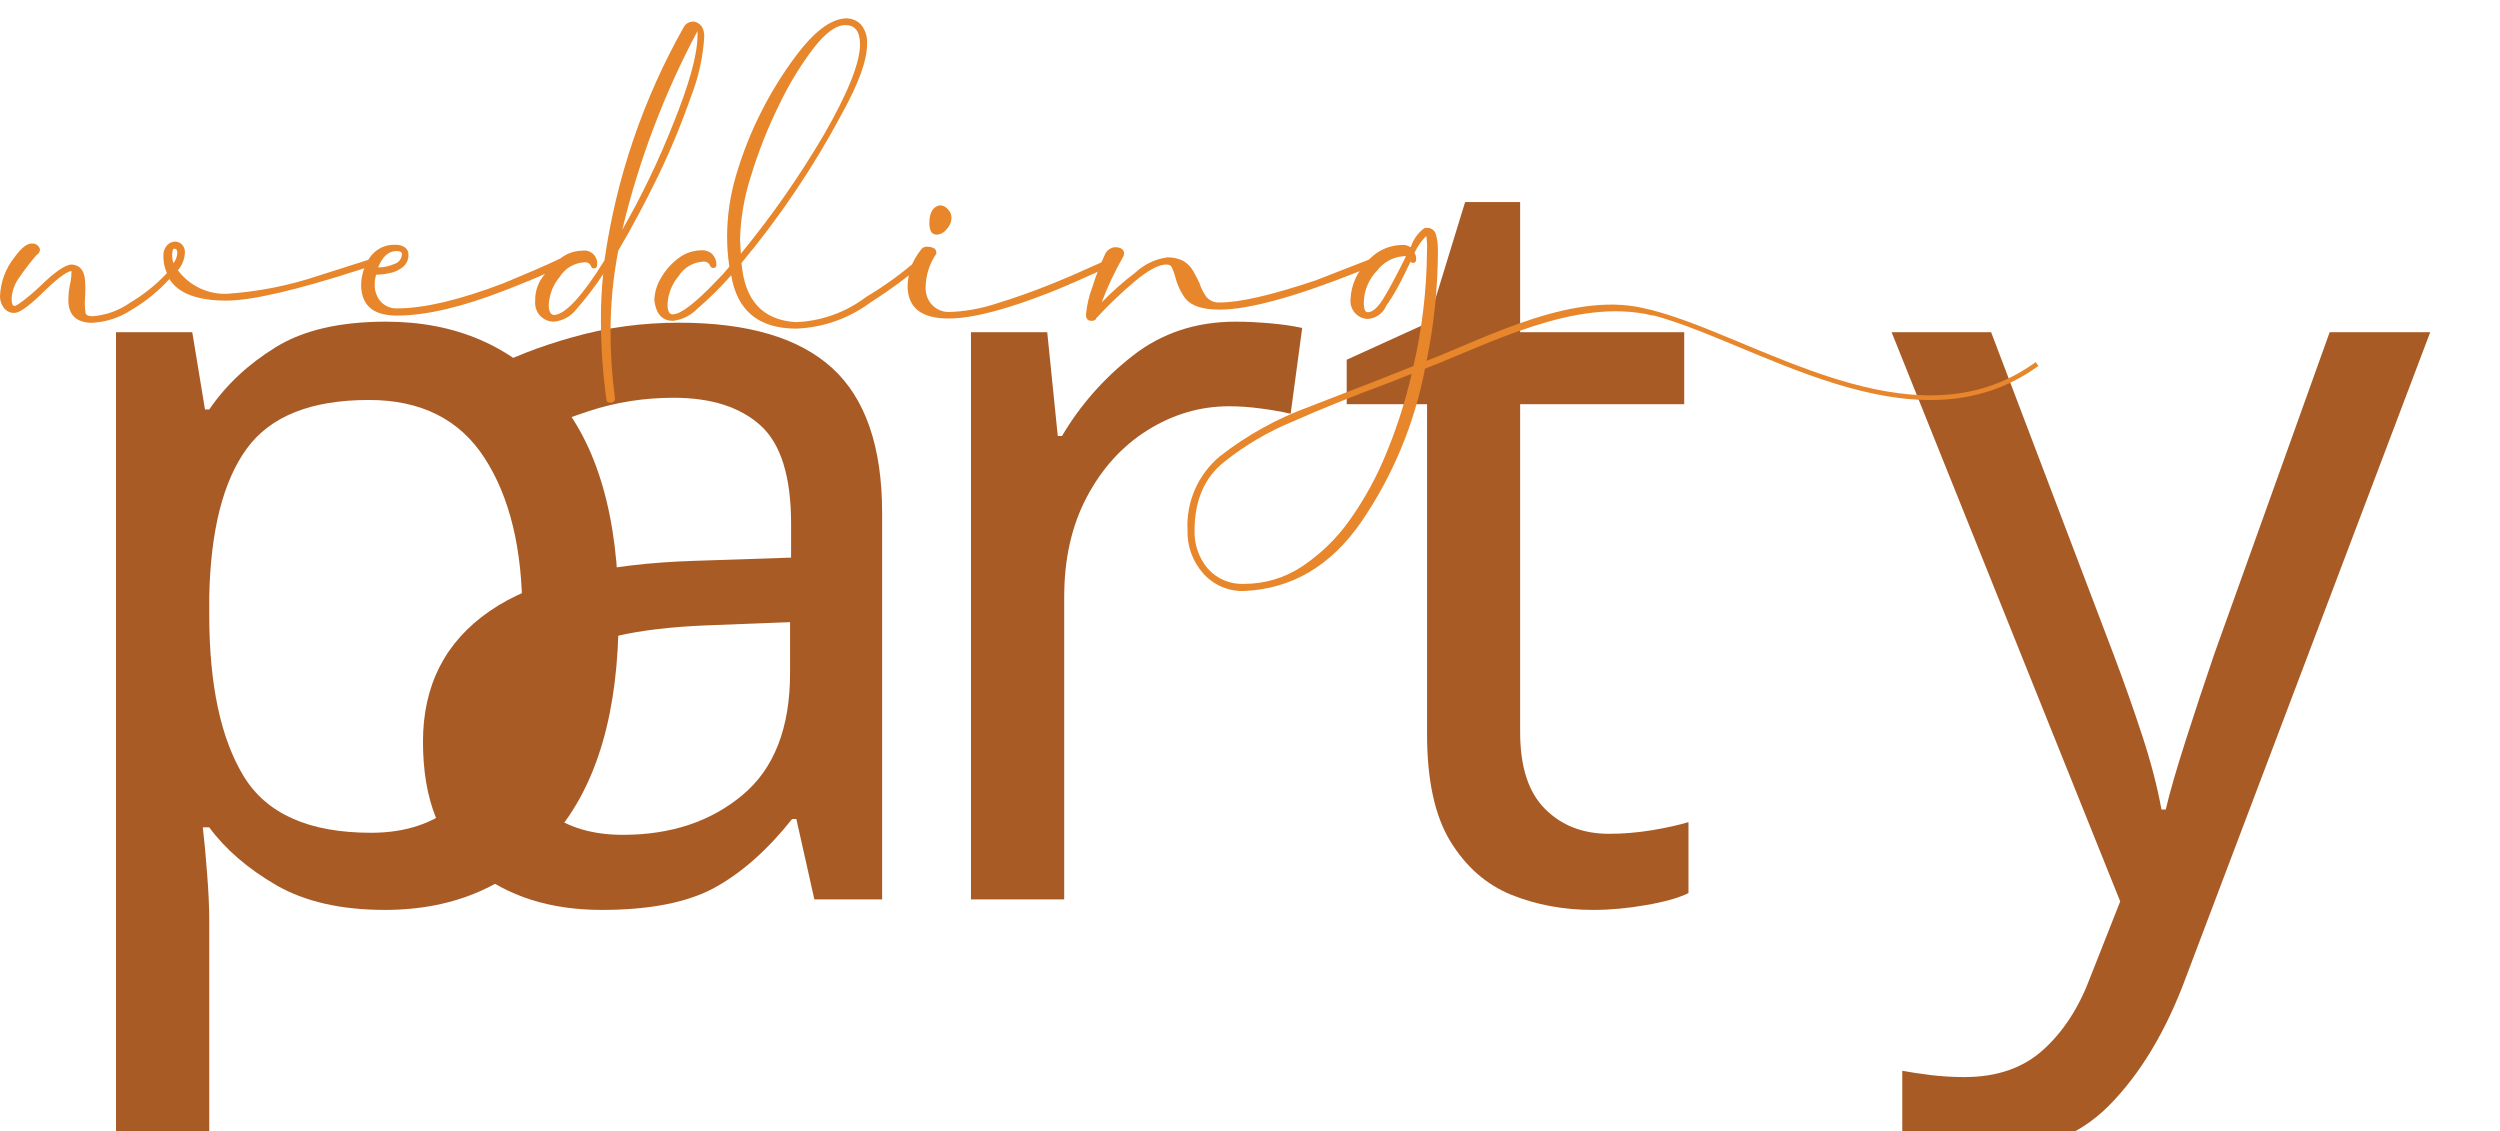
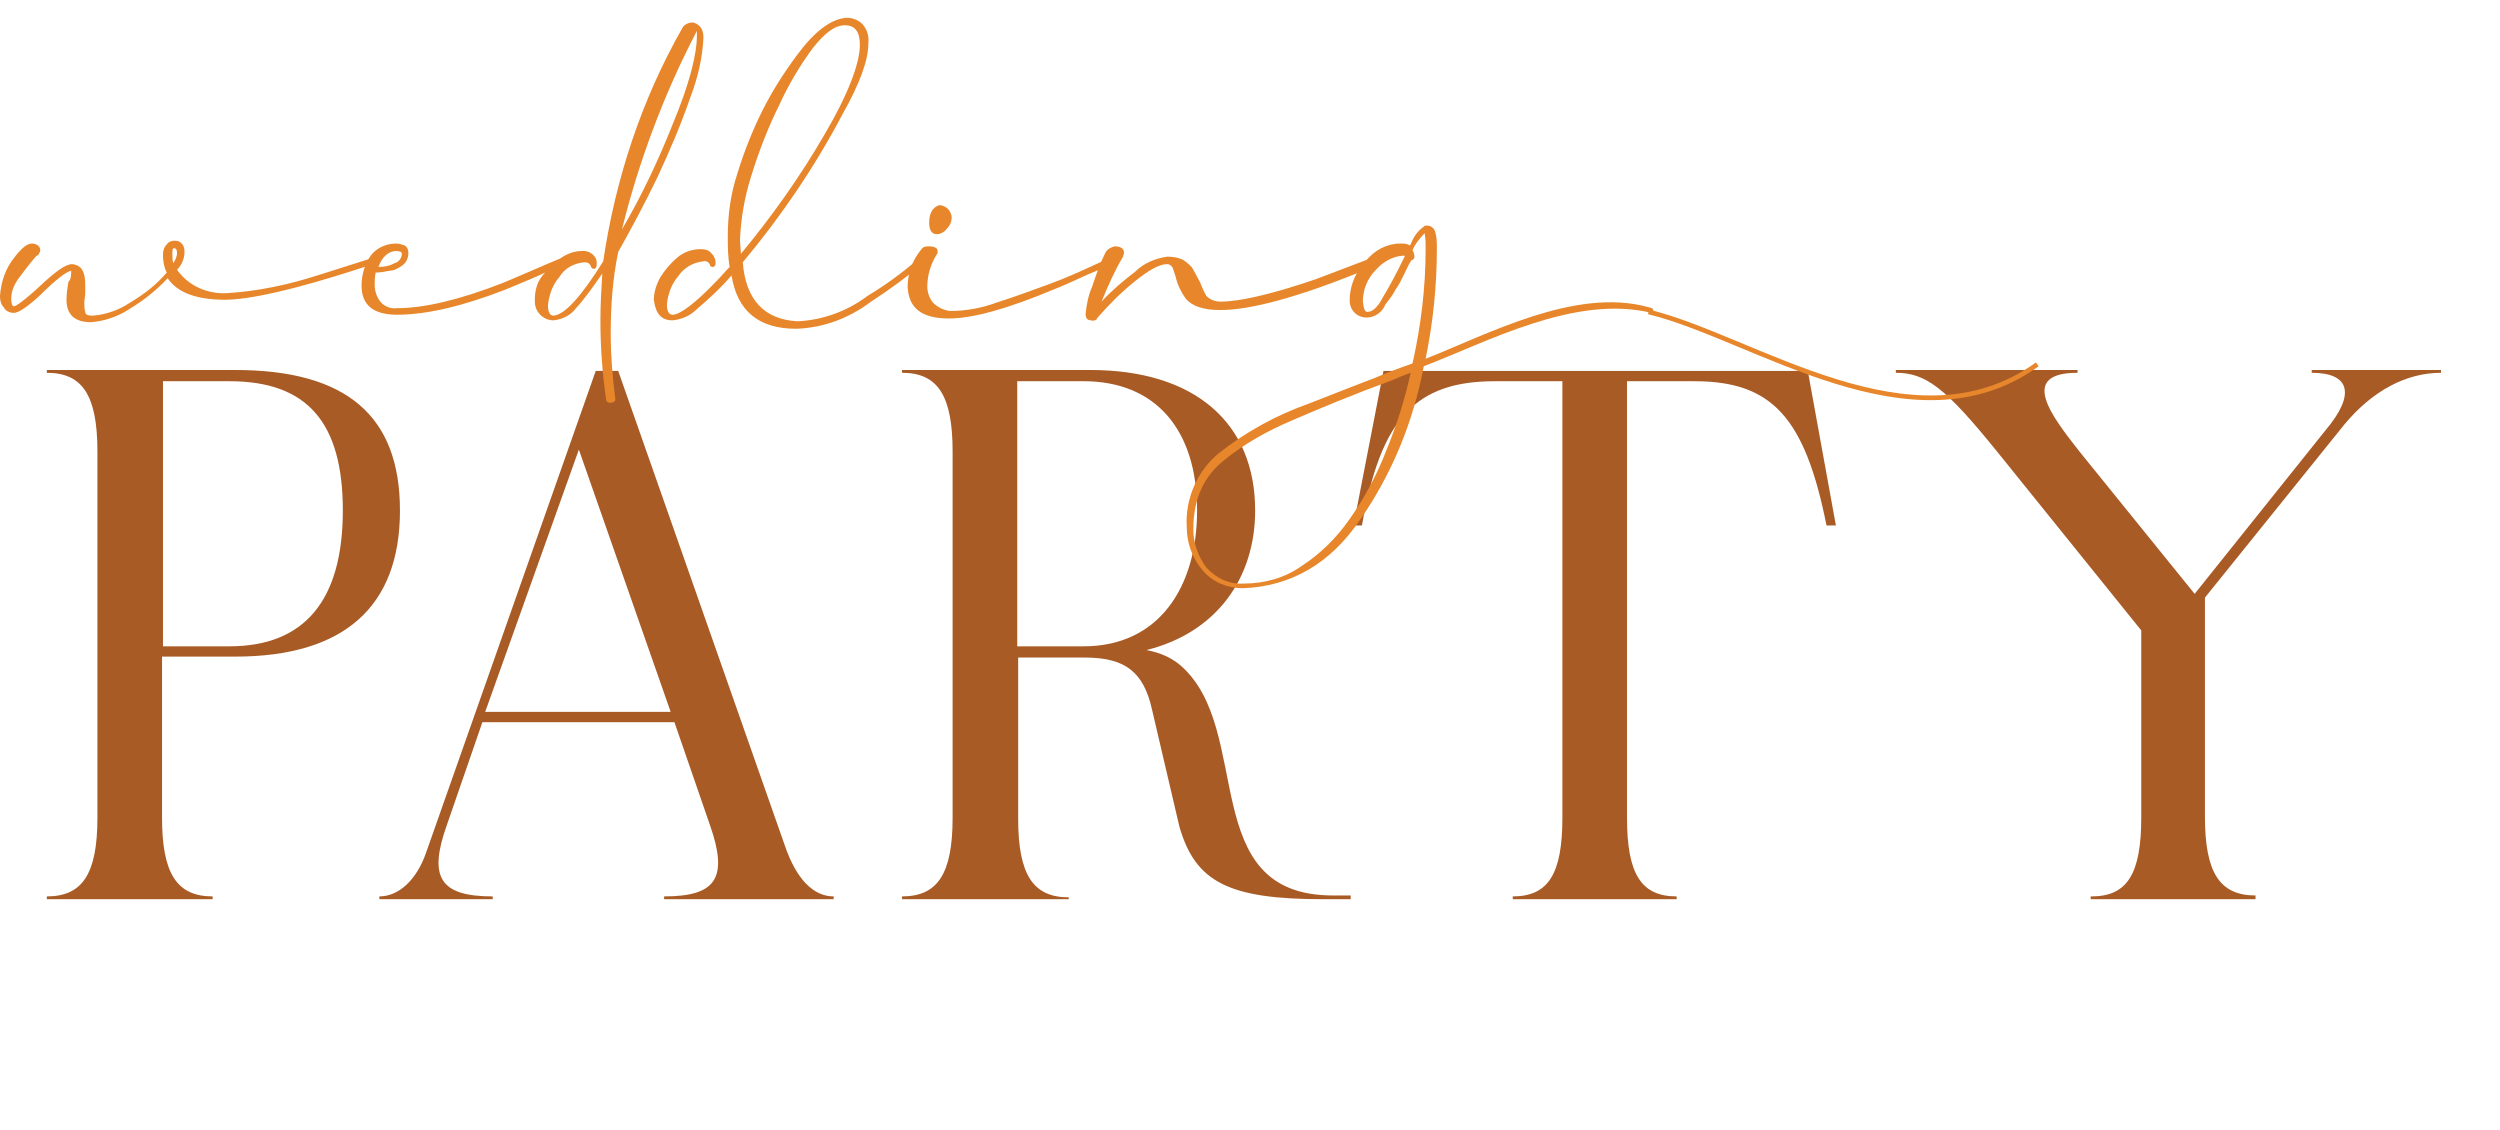
- <svg xmlns="http://www.w3.org/2000/svg" viewBox="0 0 266.88 120.63">
-   <defs>
-     <style>.cls-1{font-size:112.95px;fill:#a95b26;font-family:Rusillaserif-Regular, Rusilla serif;letter-spacing:-0.04em;}.cls-2{letter-spacing:0.04em;}.cls-3{letter-spacing:0.03em;}.cls-4{letter-spacing:0.05em;}.cls-5{fill:none;stroke:#e7862b;stroke-miterlimit:10;stroke-width:0.5px;}.cls-6{fill:#e7862b;}</style>
-   </defs>
-   <g id="Layer_2" data-name="Layer 2">
-     <g id="Layer_1-2" data-name="Layer 1">
-       <text class="cls-1" transform="translate(2.79 96.01)">p<tspan class="cls-2" x="37.16" y="0">a</tspan>
-         <tspan x="91.27" y="0">r</tspan>
-         <tspan class="cls-3" x="139.16" y="0">t</tspan>
-         <tspan class="cls-4" x="199.03" y="0">y</tspan>
-       </text>
-       <path class="cls-5" d="M176,33.28C187.17,36,204.2,48.5,217.46,38.86" />
-       <path class="cls-6" d="M7.63,28.93c-.58.07-1.67.92-3.3,2.54C3,32.75,2.05,33.4,1.55,33.4A1.33,1.33,0,0,1,.4,32.85,2,2,0,0,1,0,31.64a7.11,7.11,0,0,1,1.58-4.22C2.27,26.48,2.86,26,3.37,26a.84.84,0,0,1,.89.58.57.57,0,0,1-.07.36l-.12.16a.28.28,0,0,1-.15.1,26.53,26.53,0,0,0-1.86,2.42,4.13,4.13,0,0,0-.82,2.25c0,.53.1.79.31.79S2.73,32,4.26,30.58C5.86,29,7,28.24,7.66,28.24c1,.07,1.44.79,1.44,2.17a7.54,7.54,0,0,1,0,.91c0,.33-.05.66-.05,1a8.2,8.2,0,0,0,.07,1c0,.29.28.44.76.44a8,8,0,0,0,4-1.44,18,18,0,0,0,3.94-3.16,4.39,4.39,0,0,1-.38-1.89,1.56,1.56,0,0,1,.38-1.07,1.18,1.18,0,0,1,.89-.41,1.06,1.06,0,0,1,.71.31,1.15,1.15,0,0,1,.32.86,3.08,3.08,0,0,1-.75,1.89,6.25,6.25,0,0,0,5.29,2.51,38.94,38.94,0,0,0,9.69-1.92L40,27.52c.25,0,.38.1.38.31s-.06.34-.18.34a17.11,17.11,0,0,1-1.78.62q-10.22,3.3-14.26,3.3-4.64,0-6.08-2.3A17.28,17.28,0,0,1,14,33.1a8.43,8.43,0,0,1-4.15,1.36c-1.7,0-2.55-.85-2.55-2.4a7.79,7.79,0,0,1,.21-1.86A6.25,6.25,0,0,0,7.63,28.93Zm10.89-.83A2,2,0,0,0,18.93,27c0-.3-.1-.45-.31-.45s-.19.21-.24.62A2.63,2.63,0,0,0,18.52,28.1Z" />
-       <path class="cls-6" d="M65.25,43c-.35,0-.52-.13-.52-.38a62.4,62.4,0,0,1-.58-8.35,44.48,44.48,0,0,1,.24-5A34.89,34.89,0,0,1,61.54,33a3.45,3.45,0,0,1-2.41,1.34,2,2,0,0,1-2-2.17,4.21,4.21,0,0,1,1.07-2.95c-.62.3-2,.88-4.23,1.75q-6.93,2.71-11.58,2.72c-2.47,0-3.75-1-3.84-3.13a5.35,5.35,0,0,1,.92-3.06,3.15,3.15,0,0,1,2.79-1.37,1.69,1.69,0,0,1,.92.25.9.9,0,0,1,.42.81,1.61,1.61,0,0,1-.59,1.31,3.14,3.14,0,0,1-1.39.65,6.76,6.76,0,0,1-1.46.17A3.34,3.34,0,0,0,40,30.41a2.67,2.67,0,0,0,.63,1.77,2.24,2.24,0,0,0,1.77.74q4.31,0,11.34-2.68c2.41-1,4.43-1.85,6.08-2.65a3.87,3.87,0,0,1,2.34-.83,1.37,1.37,0,0,1,1.58,1.52c0,.25-.11.37-.34.37s-.22-.08-.31-.24A.66.66,0,0,0,62.4,28a3.31,3.31,0,0,0-2.65,1.56,5,5,0,0,0-1.17,3c0,.71.21,1.07.62,1.07,1.19-.12,3-2.06,5.33-5.84a71,71,0,0,1,8.52-25,1.16,1.16,0,0,1,1.06-.48c.71.16,1.07.7,1.07,1.61a21.07,21.07,0,0,1-1.41,6.38,82.37,82.37,0,0,1-3.52,8.5Q68.14,23.13,66,26.76a45.2,45.2,0,0,0-.82,8.73,52.54,52.54,0,0,0,.48,7.08A.45.45,0,0,1,65.25,43ZM40.37,28.55a4.29,4.29,0,0,0,1.7-.36,1.15,1.15,0,0,0,.84-1.05c0-.23-.19-.34-.58-.34C41.48,26.8,40.83,27.38,40.37,28.55Zm26.05-4a86.6,86.6,0,0,0,5.41-11.24q2.63-6.49,2.63-9.52,0-.44,0-.48A89.14,89.14,0,0,0,66.42,24.57Z" />
-       <path class="cls-6" d="M85,35.08q-6,0-6.94-5.7A36.87,36.87,0,0,1,74.4,33a4.33,4.33,0,0,1-2.55,1.25c-1.15,0-1.81-.72-2-2.17a4.9,4.9,0,0,1,.69-2.37,6.86,6.86,0,0,1,1.84-2.11,4.07,4.07,0,0,1,2.49-.88,1.52,1.52,0,0,1,1.22.47,1.59,1.59,0,0,1,.39,1.05c0,.25-.11.37-.34.37a.39.39,0,0,1-.34-.24.68.68,0,0,0-.73-.44,3.31,3.31,0,0,0-2.64,1.56,5,5,0,0,0-1.17,3c0,.71.18,1.07.55,1.07q1.27,0,4.67-3.57a17.86,17.86,0,0,0,1.38-1.52,21,21,0,0,1-.24-3.3,23,23,0,0,1,1-6.59,39.53,39.53,0,0,1,2.71-6.77A40.44,40.44,0,0,1,84.9,6.05c1.93-2.59,3.71-4,5.36-4.09a2.2,2.2,0,0,1,1.67.68,3,3,0,0,1,.63,2.1q0,2.55-2.68,7.39A93.68,93.68,0,0,1,79.16,28.07q.48,6,5.81,6.32a13.26,13.26,0,0,0,7.52-2.71,36.89,36.89,0,0,0,5.61-4.09.27.27,0,0,1,.17-.07c.29,0,.44.12.44.34a.38.38,0,0,1-.13.28,53.55,53.55,0,0,1-5.67,4.16A14.19,14.19,0,0,1,85,35.08Zm-5.91-8a99,99,0,0,0,8.87-12.71Q91.8,7.7,91.81,4.74c0-1.37-.52-2.06-1.55-2.06s-2.11.81-3.38,2.42a34.52,34.52,0,0,0-3.71,6.1,49.74,49.74,0,0,0-3,7.58A23.93,23.93,0,0,0,79,25.6Z" />
-       <path class="cls-6" d="M101.26,34c-2.87,0-4.32-1.12-4.37-3.37a6.25,6.25,0,0,1,1.38-3.91.76.76,0,0,1,.75-.38,1.4,1.4,0,0,1,.66.15.49.49,0,0,1,.27.43l0,.17a6.5,6.5,0,0,0-1.14,3.65,2.66,2.66,0,0,0,.6,1.71,2.48,2.48,0,0,0,1.84.86,17.81,17.81,0,0,0,5-.87c1.94-.59,3.83-1.26,5.69-2s3.41-1.43,4.67-2l2-.89c.27,0,.41.11.41.34a.54.54,0,0,1,0,.21c0,.06-.07.1-.12.1s-.73.36-2,.94-2.79,1.26-4.62,2Q105.07,34,101.26,34ZM100,25.05c-.53,0-.79-.42-.79-1.24,0-1.1.37-1.73,1.1-1.89a1.14,1.14,0,0,1,.89.43,1.38,1.38,0,0,1,.38.91,1.79,1.79,0,0,1-.52,1.2A1.43,1.43,0,0,1,100,25.05Z" />
-       <path class="cls-6" d="M116.51,34.25c-.39,0-.58-.22-.58-.68a11.12,11.12,0,0,1,.67-2.89A27.77,27.77,0,0,1,118,27.07a1.32,1.32,0,0,1,1-.68c.64,0,1,.23,1,.68v0a.8.8,0,0,1-.14.41,33.67,33.67,0,0,0-2.26,4.81,31.62,31.62,0,0,1,3.6-3.19,6.25,6.25,0,0,1,3.37-1.62,3.49,3.49,0,0,1,1.81.41,3,3,0,0,1,1,1.05c.24.43.46.85.67,1.29a4.87,4.87,0,0,0,.73,1.46,1.74,1.74,0,0,0,1.47.6c2.1,0,5.52-.79,10.23-2.37l6.26-2.44h0l.07-.07a.87.87,0,0,1,.31.19.38.38,0,0,1,.07.26V28c0,.05,0,.1-.1.17l-1.89.76q-10.35,4.13-15,4.12c-1.84,0-3-.39-3.65-1.17a6.6,6.6,0,0,1-1.1-2.37,4.51,4.51,0,0,0-.34-.92c-.07-.23-.27-.35-.62-.35-.8,0-1.92.6-3.37,1.81A46.3,46.3,0,0,0,117,34l0,.07a.91.91,0,0,0-.17.12A.46.46,0,0,1,116.51,34.25Z" />
-       <path class="cls-6" d="M150.6,27.9c-.26.48-.48,1-.69,1.41-.32.64-.61,1.19-.86,1.65A17.52,17.52,0,0,1,148,32.61,2.32,2.32,0,0,1,146,34.05a1.92,1.92,0,0,1-1.82-2.17,5.82,5.82,0,0,1,1.68-3.83,4.9,4.9,0,0,1,3.71-1.9,1.46,1.46,0,0,1,1,.24l.07-.11A4,4,0,0,1,152,24.39l.12-.06a.34.34,0,0,1,.15,0,.93.93,0,0,1,1,.65,5.56,5.56,0,0,1,.23,1.76,58.68,58.68,0,0,1-1.21,11.78c6.37-2.45,16-7.7,23.81-5.46.35.09.48.12.48.38a.3.3,0,0,1-.17.24c-8.23-2-17.69,3.17-24.29,5.67a43.3,43.3,0,0,1-6.84,16.42q-4.87,7-12.5,7.32a5.57,5.57,0,0,1-4.33-1.87,6.63,6.63,0,0,1-1.68-4.59,9.63,9.63,0,0,1,3.43-7.9,34.91,34.91,0,0,1,9.62-5.33l4.61-1.79,2.59-1c.93-.36,2.22-.88,3.87-1.54a55.77,55.77,0,0,0,1.44-12.17,8.24,8.24,0,0,0-.07-1.71A5.86,5.86,0,0,0,151,27a1.06,1.06,0,0,1,.17.69.33.33,0,0,1-.37.38A.24.24,0,0,1,150.6,27.9ZM132.8,62.33A11.11,11.11,0,0,0,139,60.47a19.44,19.44,0,0,0,5.12-5,35.24,35.24,0,0,0,3.95-7.28,53,53,0,0,0,2.63-8.28c-.59.22-1.27.49-2,.79Q142.49,43,138,45a29.94,29.94,0,0,0-7.28,4.28q-3.19,2.5-3.2,7.35a6.05,6.05,0,0,0,1.43,4.09A4.88,4.88,0,0,0,132.8,62.33Zm13.23-29c.5,0,1.05-.49,1.65-1.46s1.36-2.4,2.3-4.28l.1-.24a.54.54,0,0,0-.27,0A3.91,3.91,0,0,0,147,28.9a5,5,0,0,0-1.41,3.36C145.58,33,145.73,33.33,146,33.33Z" />
+ <svg xmlns="http://www.w3.org/2000/svg" version="1.1" id="Layer_1" x="0px" y="0px" viewBox="0 0 266.9 120.6" style="enable-background:new 0 0 266.9 120.6;" xml:space="preserve">
+   <style type="text/css">
+ 	.st0{enable-background:new    ;}
+ 	.st1{fill:#A95B26;}
+ 	.st2{fill:none;stroke:#E7862B;stroke-width:0.5;stroke-miterlimit:10;}
+ 	.st3{fill:#E7862B;}
+ </style>
+   <g id="Layer_2_1_">
+     <g id="Layer_1-2">
+       <g class="st0">
+         <path class="st1" d="M5,96v-0.3c3.8,0,5.4-2.4,5.4-8.4V48.2c0-6-1.6-8.4-5.4-8.4v-0.3h20.1c11.9,0,17.6,4.9,17.6,15     c0,10.3-6,15.6-17.6,15.6h-7.8v17.2c0,6,1.6,8.4,5.4,8.4V96H5z M17.4,40.8V69h7.1c8,0,12.1-4.9,12.1-14.5     c0-9.4-3.8-13.8-12.1-13.8H17.4z" />
+       </g>
+       <g class="st0">
+         <path class="st1" d="M40.5,96v-0.3c2.1,0,4-1.8,5-4.7l18.1-51.4h2.4l17.8,50.7c1.2,3.5,3,5.4,5.2,5.4V96H70.9v-0.3     c5.5,0,6.9-1.9,4.9-7.6l-3.8-11H51.5l-3.8,11c-2,5.6-0.7,7.6,4.9,7.6V96H40.5z M51.8,76h19.8l-9.8-28L51.8,76z" />
+       </g>
+       <g class="st0">
+         <path class="st1" d="M96.3,96v-0.3c3.8,0,5.4-2.4,5.4-8.4V48.2c0-6-1.6-8.4-5.4-8.4v-0.3h20.1c11.1,0,17.6,5.6,17.6,15     c0,7.1-4,13-11.6,14.9c1.6,0.3,2.8,0.9,3.7,1.7c7.8,6.9,1.6,24.5,16.2,24.5h1.9V96h-2.9c-10.1,0-13.7-1.8-15.4-7.8L123,75.8     c-0.9-4.1-2.9-5.6-7.2-5.6h-7.1v17.2c0,6,1.6,8.4,5.4,8.4V96H96.3z M108.6,40.8V69h7.1c8,0,12.1-6.3,12.1-14.5     c0-8.7-4.5-13.8-12.1-13.8H108.6z" />
+       </g>
+       <g class="st0">
+         <path class="st1" d="M161.5,95.7c3.8,0,5.3-2.4,5.3-8.4V40.7h-7.2c-8.5,0-12.2,4-14.2,15.4h-0.9l3.2-16.5h45.3l3,16.5H195     c-2.3-11.5-5.8-15.4-14.1-15.4h-7.2v46.6c0,6,1.5,8.4,5.3,8.4V96h-17.5V95.7z" />
+       </g>
+       <g class="st0">
+         <path class="st1" d="M223.3,95.7c3.8,0,5.3-2.4,5.3-8.4v-20l-15.4-19.1c-5.5-6.8-7.6-8.4-10.8-8.4v-0.3h19.4v0.3     c-6.4,0-2.7,4.7,0.2,8.4l12.3,15.2l14-17.5c3.2-3.8,2.6-6.1-1.5-6.1v-0.3h13.8v0.3c-3.7,0-7.3,1.9-10.3,5.5l-14.9,18.5v23.4     c0,6,1.6,8.4,5.4,8.4V96h-17.6V95.7z" />
+       </g>
+       <path class="st2" d="M176,33.3c11.2,2.7,28.2,15.2,41.5,5.6" />
+       <path class="st3" d="M7.6,28.9C7.1,29,6,29.8,4.3,31.5C3,32.7,2,33.4,1.5,33.4c-0.5,0-0.9-0.2-1.1-0.6C0.1,32.5,0,32.1,0,31.6    c0.1-1.5,0.6-3,1.6-4.2C2.3,26.5,2.9,26,3.4,26c0.4,0,0.8,0.2,0.9,0.6c0,0.1,0,0.3-0.1,0.4l-0.1,0.2c0,0-0.1,0.1-0.2,0.1    c-0.7,0.8-1.3,1.6-1.9,2.4c-0.5,0.7-0.8,1.4-0.8,2.2c0,0.5,0.1,0.8,0.3,0.8s1.2-0.7,2.7-2.1C5.9,29,7,28.2,7.7,28.2    c1,0.1,1.4,0.8,1.4,2.2c0,0.3,0,0.6,0,0.9c0,0.3-0.1,0.7-0.1,1c0,0.3,0,0.7,0.1,1c0,0.3,0.3,0.4,0.8,0.4c1.4-0.1,2.8-0.6,4-1.4    c1.5-0.9,2.8-1.9,3.9-3.2c-0.3-0.6-0.4-1.2-0.4-1.9c0-0.4,0.1-0.8,0.4-1.1c0.2-0.3,0.5-0.4,0.9-0.4c0.3,0,0.5,0.1,0.7,0.3    c0.2,0.2,0.3,0.5,0.3,0.9c0,0.7-0.3,1.4-0.8,1.9c1.2,1.7,3.2,2.6,5.3,2.5c3.3-0.2,6.6-0.9,9.7-1.9l6-1.9c0.2,0,0.4,0.1,0.4,0.3    s-0.1,0.3-0.2,0.3c-0.6,0.2-1.2,0.4-1.8,0.6c-6.8,2.2-11.6,3.3-14.3,3.3c-3.1,0-5.1-0.8-6.1-2.3c-1.2,1.3-2.6,2.4-4.1,3.3    c-1.2,0.8-2.7,1.3-4.1,1.4c-1.7,0-2.6-0.8-2.6-2.4c0-0.6,0.1-1.3,0.2-1.9C7.6,29.8,7.6,29.4,7.6,28.9z M18.5,28.1    c0.2-0.3,0.4-0.7,0.4-1.1c0-0.3-0.1-0.5-0.3-0.5s-0.2,0.2-0.2,0.6C18.4,27.5,18.4,27.8,18.5,28.1z" />
+       <path class="st3" d="M65.2,43c-0.3,0-0.5-0.1-0.5-0.4c-0.4-2.8-0.6-5.6-0.6-8.4c0-1.7,0.1-3.3,0.2-5c-0.9,1.3-1.8,2.6-2.8,3.7    c-0.6,0.8-1.5,1.2-2.4,1.3c-1.1,0-2-0.9-2-2c0-0.1,0-0.1,0-0.2c0-1.1,0.3-2.1,1.1-2.9c-0.6,0.3-2,0.9-4.2,1.8    c-4.6,1.8-8.5,2.7-11.6,2.7c-2.5,0-3.8-1-3.8-3.1c0-1.1,0.3-2.2,0.9-3.1c0.6-0.9,1.7-1.4,2.8-1.4c0.3,0,0.6,0.1,0.9,0.2    c0.3,0.2,0.4,0.5,0.4,0.8c0,0.5-0.2,1-0.6,1.3c-0.4,0.3-0.9,0.6-1.4,0.6c-0.5,0.1-1,0.2-1.5,0.2C40,29.7,40,30,40,30.4    c0,0.6,0.2,1.3,0.6,1.8c0.4,0.5,1.1,0.8,1.8,0.7c2.9,0,6.7-0.9,11.3-2.7c2.4-1,4.4-1.9,6.1-2.6c0.7-0.5,1.5-0.8,2.3-0.8    c0.7-0.1,1.5,0.4,1.6,1.1c0,0.1,0,0.3,0,0.4c0,0.2-0.1,0.4-0.3,0.4s-0.2-0.1-0.3-0.2C63,28.1,62.7,28,62.4,28    c-1.1,0.1-2.1,0.6-2.7,1.6c-0.7,0.8-1.1,1.9-1.2,3c0,0.7,0.2,1.1,0.6,1.1c1.2-0.1,3-2.1,5.3-5.8c1.3-8.8,4.1-17.3,8.5-25    c0.2-0.3,0.6-0.5,1.1-0.5c0.7,0.2,1.1,0.7,1.1,1.6c-0.1,2.2-0.6,4.3-1.4,6.4c-1,2.9-2.2,5.7-3.5,8.5c-1.4,2.9-2.8,5.5-4.2,8    c-0.6,2.9-0.8,5.8-0.8,8.7c0,2.4,0.2,4.7,0.5,7.1C65.7,42.8,65.5,43,65.2,43z M40.4,28.5c0.6,0,1.2-0.1,1.7-0.4    c0.5-0.1,0.8-0.6,0.8-1c0-0.2-0.2-0.3-0.6-0.3C41.5,26.8,40.8,27.4,40.4,28.5z M66.4,24.5c2.1-3.6,3.9-7.4,5.4-11.2    c1.8-4.3,2.6-7.5,2.6-9.5c0-0.3,0-0.5,0-0.5C70.9,10,68.2,17.2,66.4,24.5L66.4,24.5z" />
+       <path class="st3" d="M85,35.1c-4,0-6.3-1.9-6.9-5.7c-1.1,1.3-2.4,2.5-3.7,3.6c-0.7,0.7-1.6,1.1-2.6,1.2c-1.2,0-1.8-0.7-2-2.2    c0-0.8,0.3-1.7,0.7-2.4c0.5-0.8,1.1-1.5,1.8-2.1c0.7-0.6,1.6-0.9,2.5-0.9c0.5,0,0.9,0.1,1.2,0.5c0.3,0.3,0.4,0.7,0.4,1    c0,0.2-0.1,0.4-0.3,0.4c-0.2,0-0.3-0.1-0.3-0.2c-0.1-0.3-0.4-0.5-0.7-0.4C74,28,73,28.6,72.4,29.5c-0.7,0.8-1.1,1.9-1.2,3    c0,0.7,0.2,1.1,0.6,1.1c0.8,0,2.4-1.2,4.7-3.6c0.5-0.5,0.9-1,1.4-1.5c-0.2-1.1-0.2-2.2-0.2-3.3c0-2.2,0.3-4.5,1-6.6    c0.7-2.3,1.6-4.6,2.7-6.8c1-2,2.2-3.9,3.6-5.8c1.9-2.6,3.7-4,5.4-4.1c0.6,0,1.2,0.2,1.7,0.7c0.5,0.6,0.7,1.3,0.6,2.1    c0,1.7-0.9,4.2-2.7,7.4c-3,5.7-6.6,11-10.7,15.9c0.3,4,2.3,6.1,5.8,6.3c2.7-0.1,5.4-1.1,7.5-2.7c2-1.2,3.9-2.6,5.6-4.1    c0,0,0.1-0.1,0.2-0.1c0.3,0,0.4,0.1,0.4,0.3c0,0.1,0,0.2-0.1,0.3c-1.8,1.5-3.7,2.9-5.7,4.2C90.6,34,87.9,35,85,35.1z M79.1,27.1    c3.3-4,6.3-8.2,8.9-12.7c2.6-4.4,3.8-7.7,3.8-9.6c0-1.4-0.5-2.1-1.6-2.1s-2.1,0.8-3.4,2.4C85.4,7,84.2,9,83.2,11.2    c-1.2,2.4-2.2,5-3,7.6c-0.7,2.2-1.1,4.5-1.2,6.8L79.1,27.1z" />
+       <path class="st3" d="M101.3,34c-2.9,0-4.3-1.1-4.4-3.4c0-1.4,0.5-2.8,1.4-3.9c0.2-0.3,0.4-0.4,0.8-0.4c0.2,0,0.5,0,0.7,0.1    c0.2,0.1,0.3,0.2,0.3,0.4v0.2c-0.7,1.1-1.1,2.3-1.1,3.6c0,0.6,0.2,1.2,0.6,1.7c0.5,0.5,1.1,0.8,1.8,0.9c1.7,0,3.4-0.3,5-0.9    c1.9-0.6,3.8-1.3,5.7-2s3.4-1.4,4.7-2l2-0.9c0.3,0,0.4,0.1,0.4,0.3c0,0.1,0,0.1,0,0.2c0,0.1-0.1,0.1-0.1,0.1s-0.7,0.4-2,0.9    s-2.8,1.3-4.6,2C107.5,33,103.8,34,101.3,34z M100,25c-0.5,0-0.8-0.4-0.8-1.2c0-1.1,0.4-1.7,1.1-1.9c0.3,0,0.7,0.2,0.9,0.4    c0.2,0.2,0.4,0.6,0.4,0.9c0,0.5-0.2,0.9-0.5,1.2C100.8,24.8,100.4,25,100,25z" />
+       <path class="st3" d="M116.5,34.2c-0.4,0-0.6-0.2-0.6-0.7c0.1-1,0.3-2,0.7-2.9c0.4-1.2,0.8-2.4,1.4-3.6c0.2-0.4,0.6-0.6,1-0.7    c0.6,0,1,0.2,1,0.7l0,0c0,0.1-0.1,0.3-0.1,0.4c-0.9,1.5-1.6,3.1-2.3,4.8c1.1-1.2,2.3-2.2,3.6-3.2c0.9-0.9,2.1-1.4,3.4-1.6    c0.6,0,1.3,0.1,1.8,0.4c0.4,0.3,0.8,0.6,1,1c0.2,0.4,0.5,0.9,0.7,1.3c0.2,0.5,0.4,1,0.7,1.5c0.4,0.4,0.9,0.6,1.5,0.6    c2.1,0,5.5-0.8,10.2-2.4l6.3-2.4l0,0l0.1-0.1c0.1,0,0.2,0.1,0.3,0.2c0.1,0.1,0.1,0.2,0.1,0.3V28c0,0,0,0.1-0.1,0.2l-1.9,0.8    c-6.9,2.8-11.9,4.1-15,4.1c-1.8,0-3-0.4-3.7-1.2c-0.5-0.7-0.9-1.5-1.1-2.4c-0.1-0.3-0.2-0.6-0.3-0.9c-0.1-0.2-0.3-0.4-0.6-0.4    c-0.8,0-1.9,0.6-3.4,1.8c-1.5,1.2-2.8,2.5-4.1,4v0.1c-0.1,0-0.1,0.1-0.2,0.1C116.7,34.2,116.6,34.3,116.5,34.2z" />
+       <path class="st3" d="M150.6,27.9c-0.3,0.5-0.5,1-0.7,1.4c-0.3,0.6-0.6,1.2-0.9,1.6c-0.3,0.6-0.7,1.1-1.1,1.6    c-0.3,0.8-1.1,1.4-2,1.4c-1.1,0-1.9-0.9-1.8-2c0-0.1,0-0.1,0-0.2c0.1-1.4,0.7-2.8,1.7-3.8c0.9-1.2,2.3-1.9,3.7-1.9    c0.4,0,0.7,0,1,0.2l0.1-0.1c0.3-0.8,0.7-1.4,1.4-1.9l0.1-0.1c0,0,0.1,0,0.1,0c0.4-0.1,0.9,0.2,1,0.6c0.2,0.6,0.2,1.2,0.2,1.8    c0,4-0.4,7.9-1.2,11.8c6.4-2.5,16-7.7,23.8-5.5c0.4,0.1,0.5,0.1,0.5,0.4c0,0.1-0.1,0.2-0.2,0.2c-8.2-2-17.7,3.2-24.3,5.7    c-1.1,5.9-3.4,11.5-6.8,16.4c-3.2,4.7-7.4,7.1-12.5,7.3c-1.6,0-3.2-0.6-4.3-1.9c-1.1-1.3-1.7-2.9-1.7-4.6c-0.2-3,1.1-6,3.4-7.9    c2.9-2.3,6.2-4.1,9.6-5.3l4.6-1.8l2.6-1c0.9-0.4,2.2-0.9,3.9-1.5c0.9-4,1.4-8.1,1.4-12.2c0-0.6,0-1.1-0.1-1.7    c-0.5,0.5-1,1.1-1.3,1.8c0.1,0.2,0.2,0.4,0.2,0.7c0,0.2-0.1,0.3-0.3,0.4c0,0-0.1,0-0.1,0C150.7,28.1,150.6,28,150.6,27.9z     M132.8,62.3c2.2,0,4.4-0.6,6.2-1.9c2-1.3,3.7-3,5.1-5c1.6-2.3,2.9-4.7,3.9-7.3c1.1-2.7,2-5.5,2.6-8.3c-0.6,0.2-1.3,0.5-2,0.8    c-4.1,1.5-7.7,3-10.7,4.3c-2.6,1.1-5.1,2.5-7.3,4.3c-2.1,1.7-3.2,4.1-3.2,7.3c0,1.5,0.5,2.9,1.4,4.1    C129.9,61.8,131.3,62.4,132.8,62.3z M146,33.3c0.5,0,1.1-0.5,1.6-1.5c0.6-1,1.4-2.4,2.3-4.3l0.1-0.2c-0.1,0-0.2,0-0.3,0    c-1.1,0.1-2.1,0.7-2.8,1.5c-0.9,0.9-1.4,2.1-1.4,3.4C145.6,33,145.7,33.3,146,33.3L146,33.3z" />
    </g>
  </g>
</svg>
